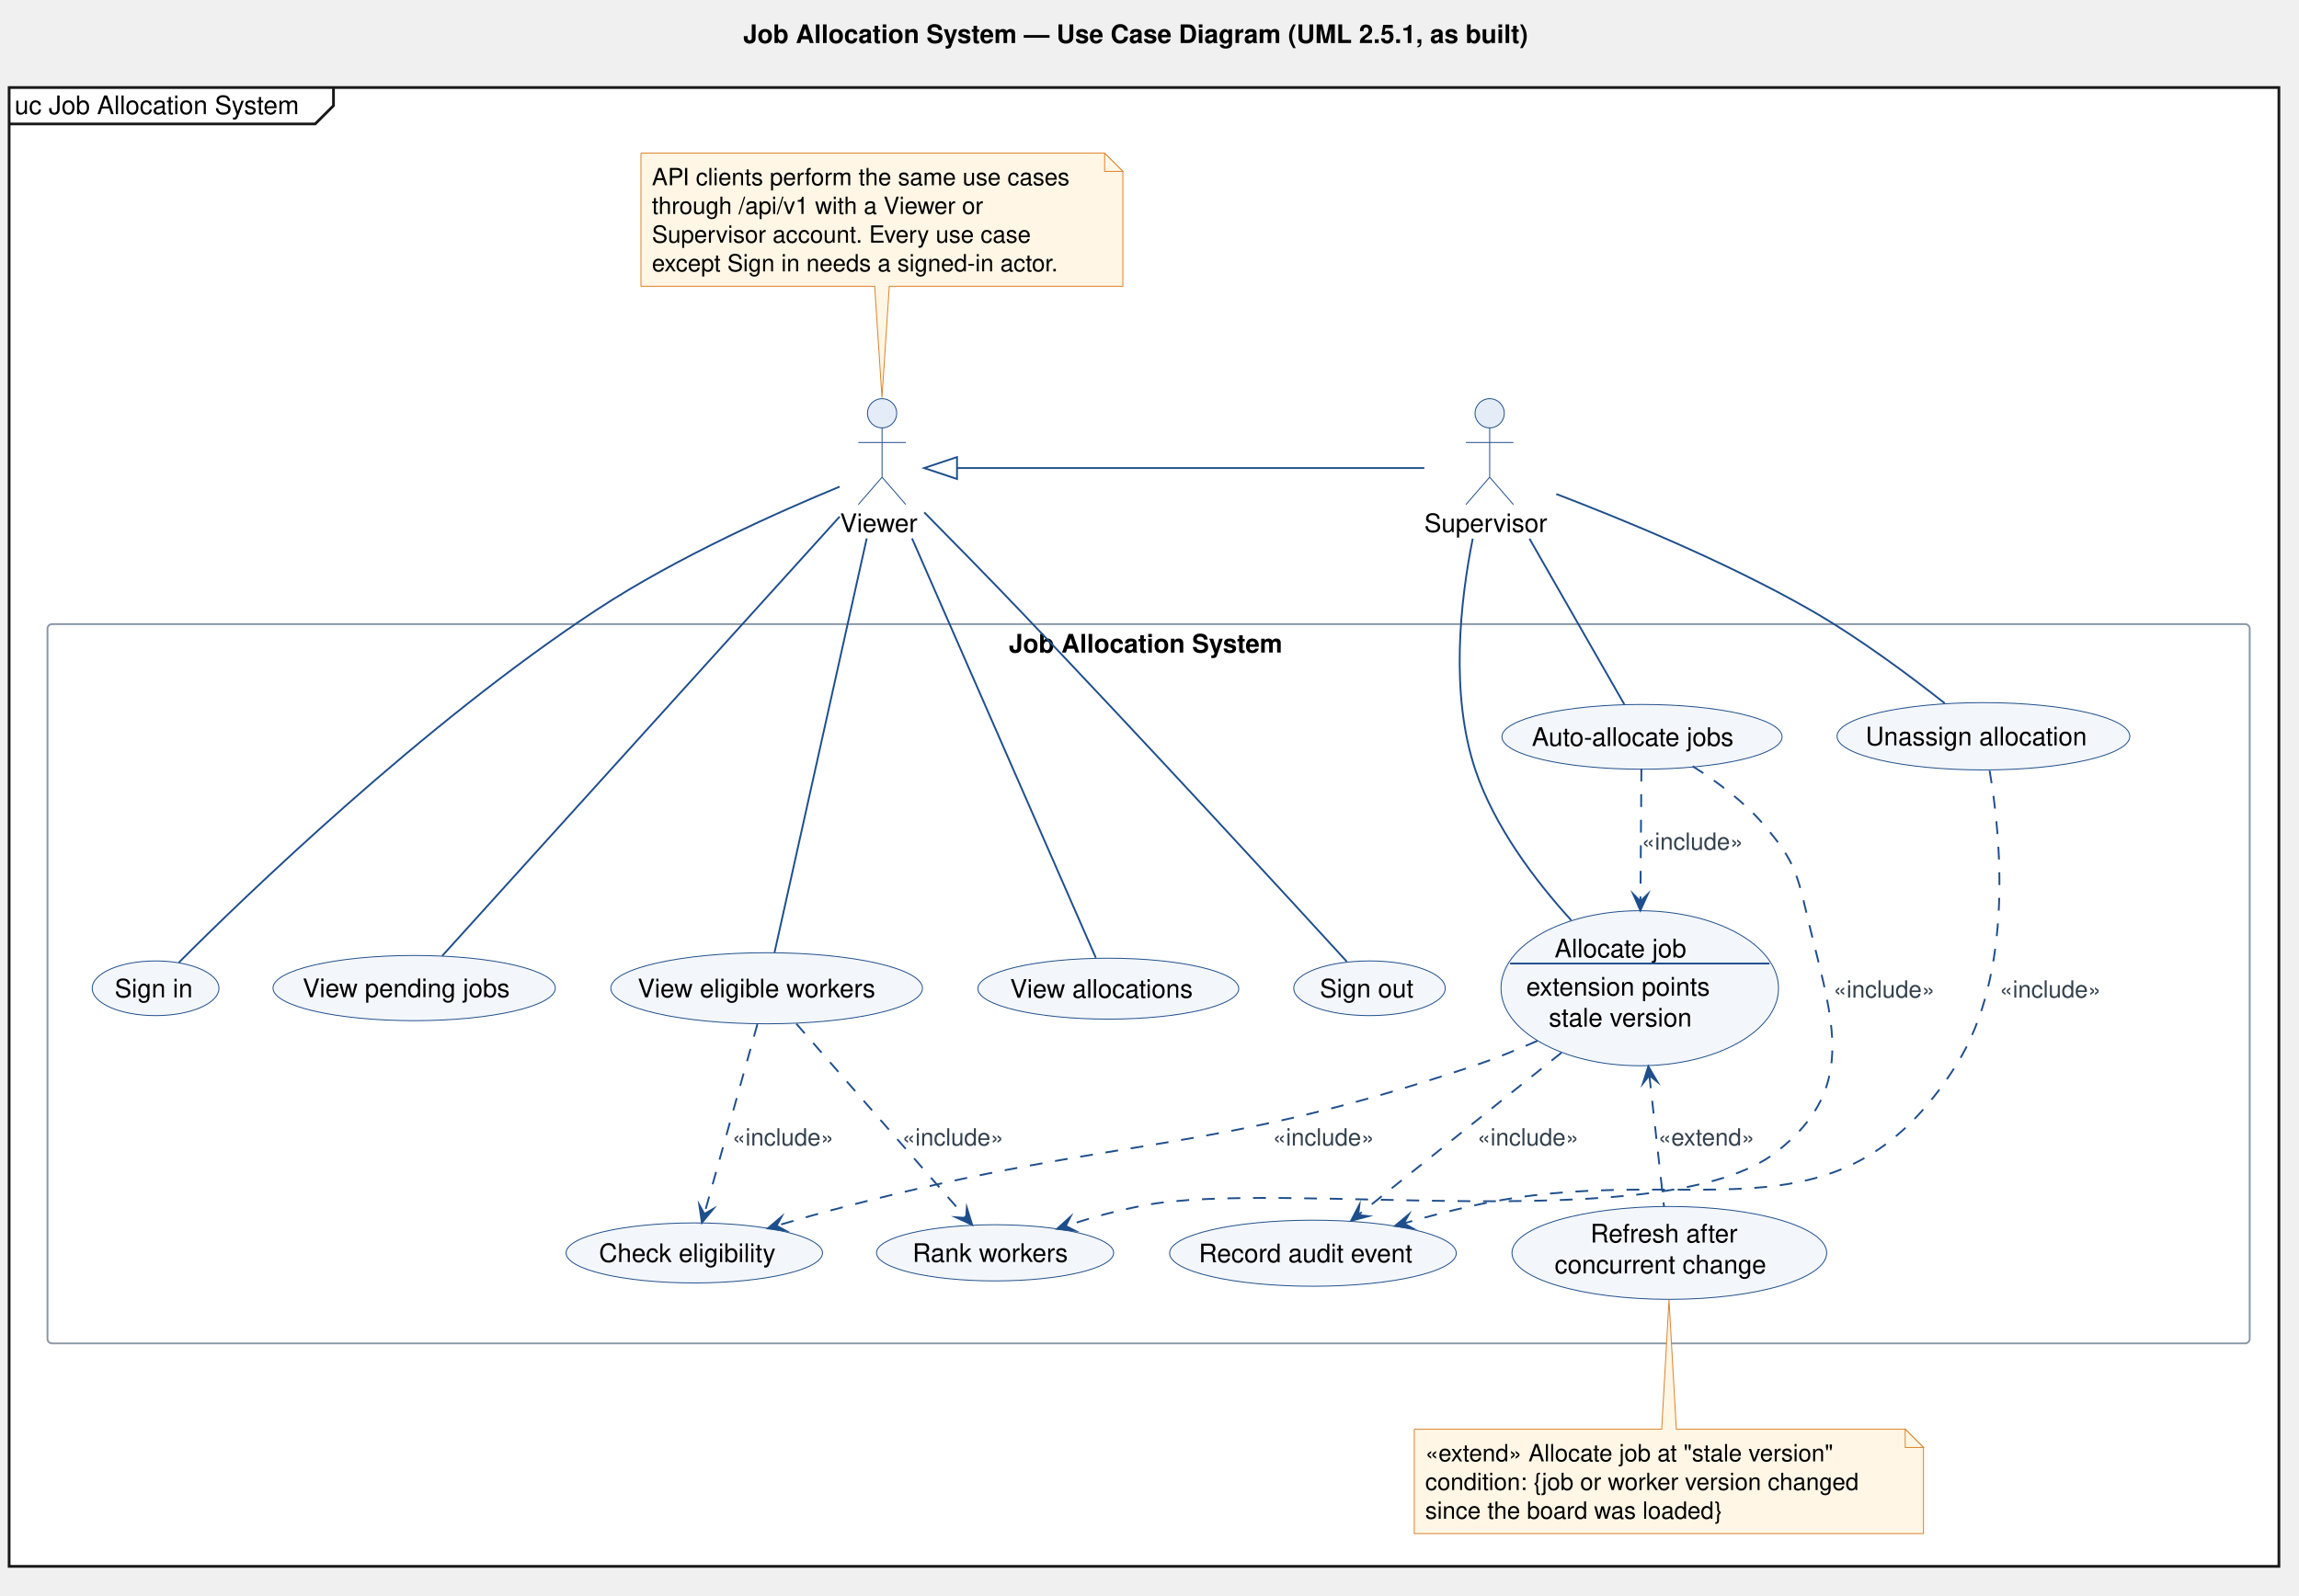
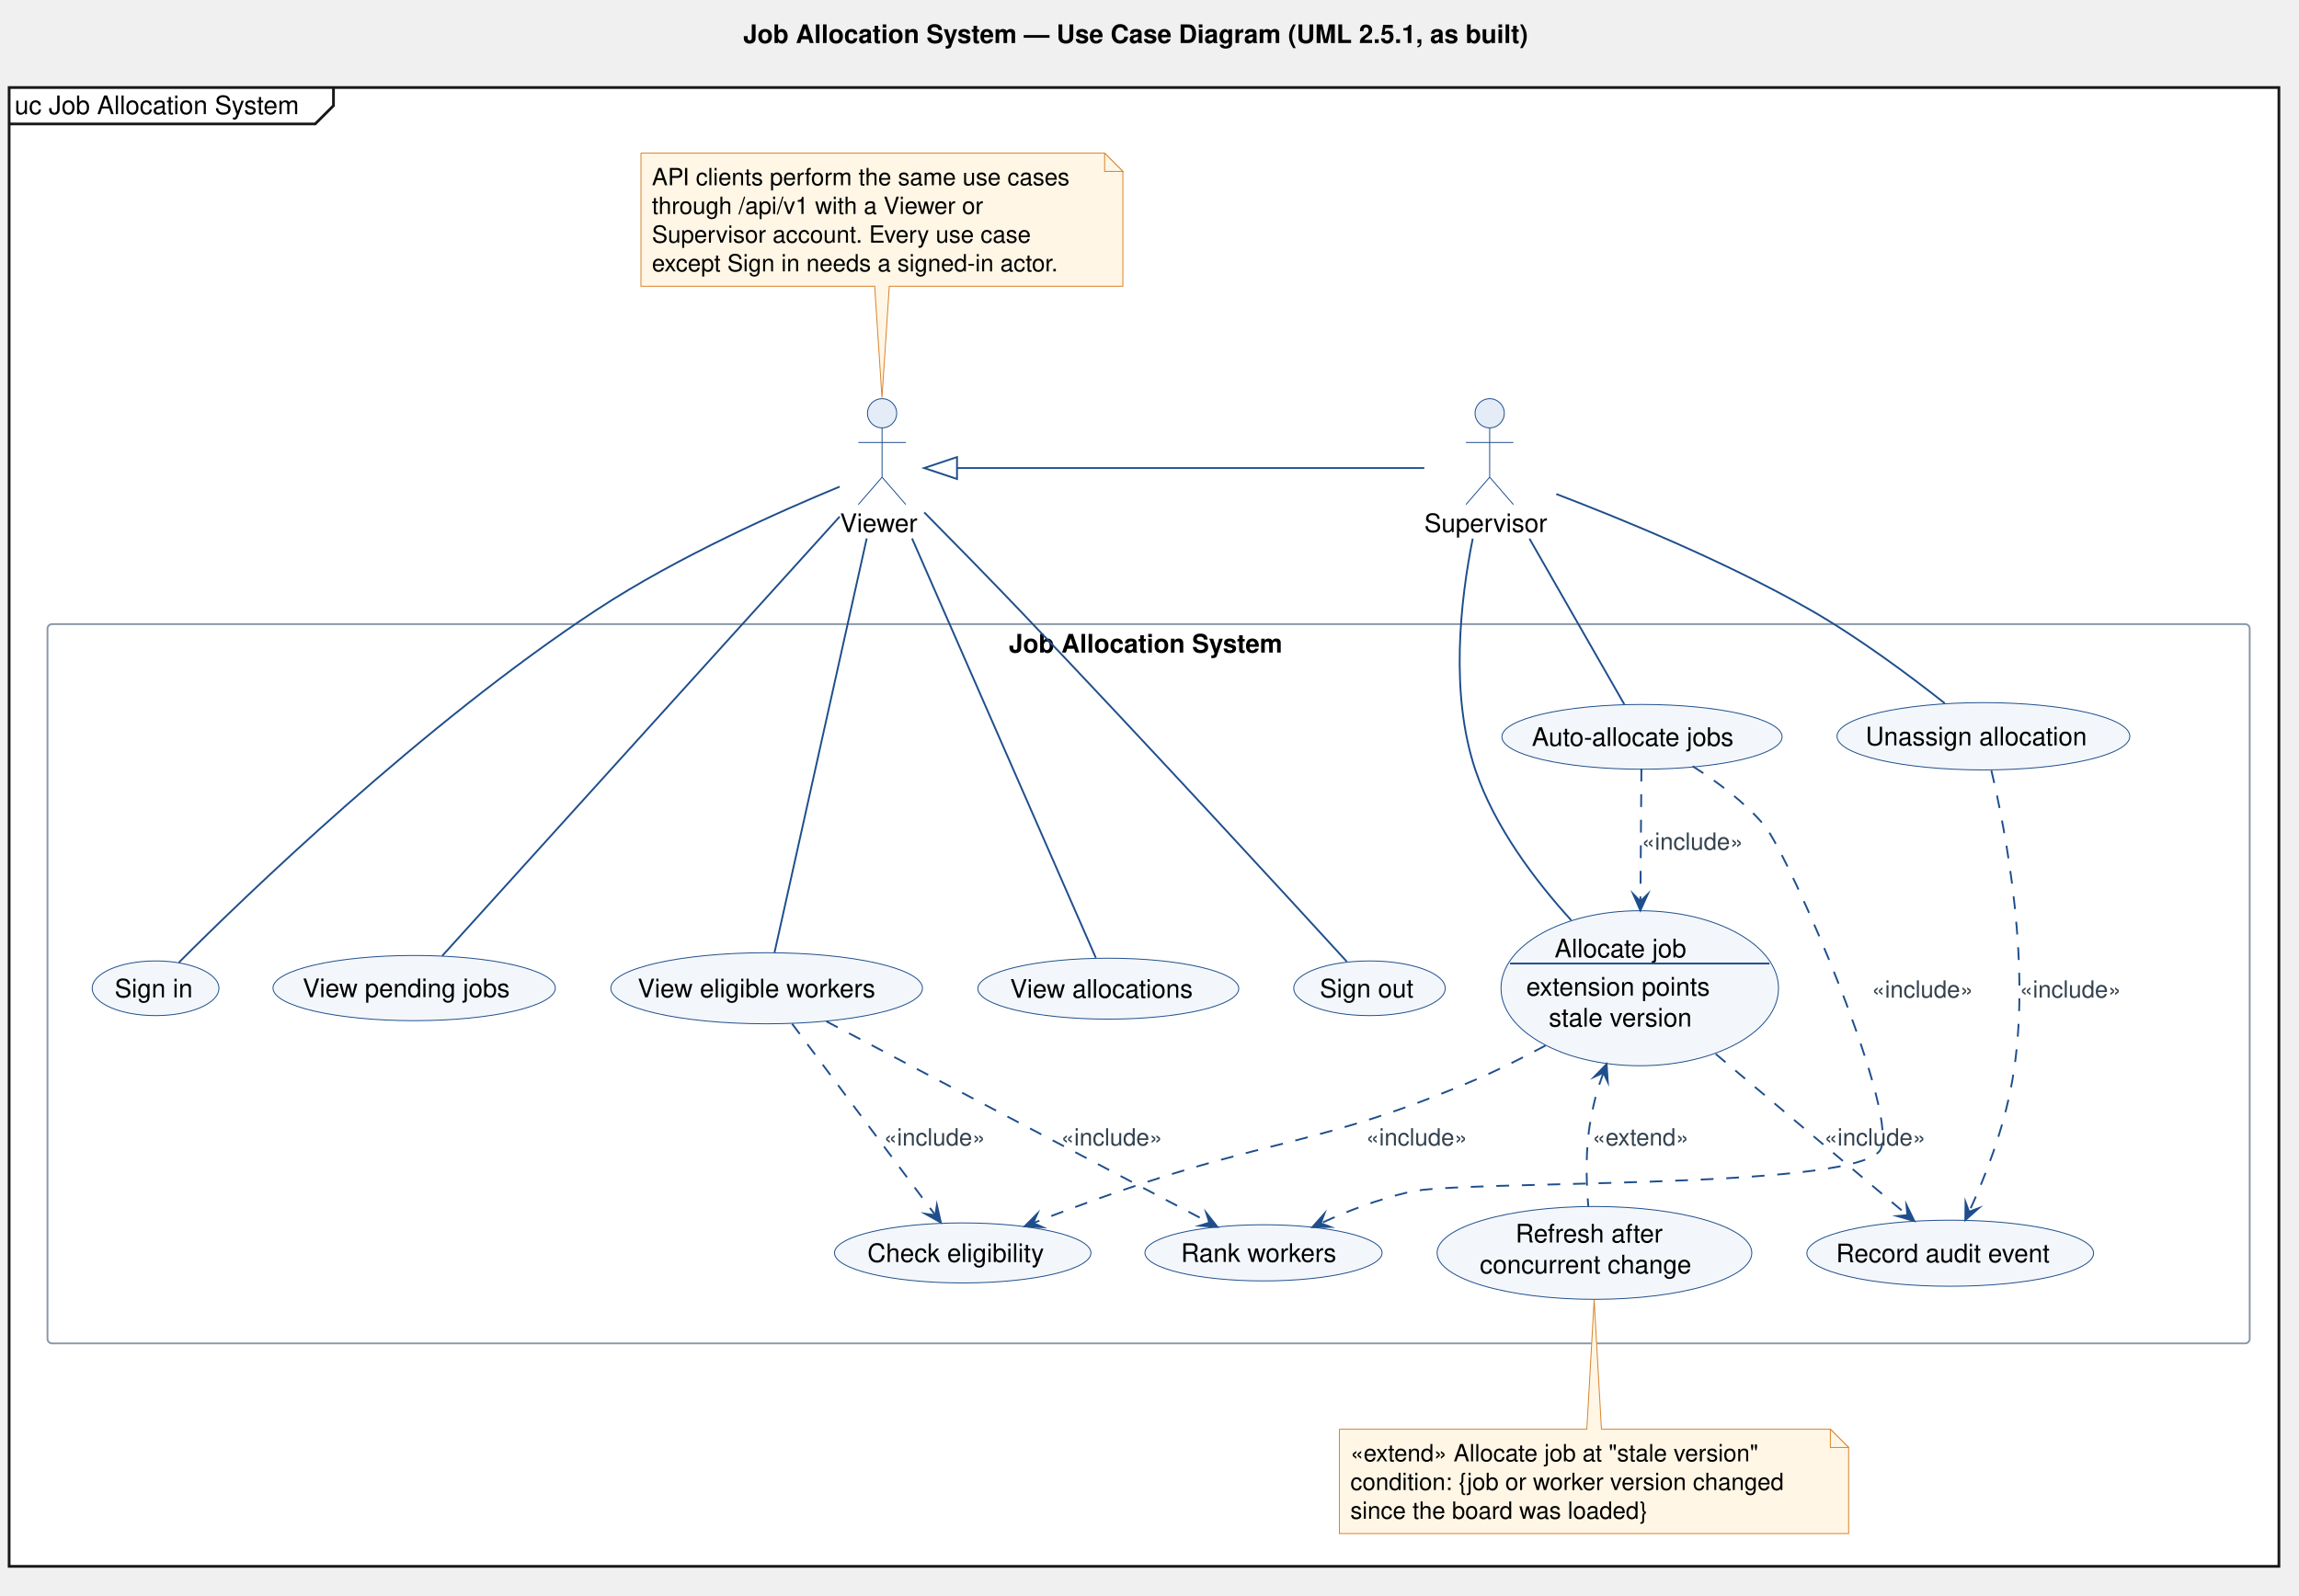
<svg xmlns="http://www.w3.org/2000/svg" version="1.1" data-diagram-type="DESCRIPTION" style="width:1259px;height:874px;background:#FFFFFF;" width="1259px" height="874px" viewBox="0 0 1259 874" zoomAndPan="magnify" preserveAspectRatio="none" contentStyleType="text/css">
  <defs />
  <g font-family="sans-serif" lengthAdjust="spacing">
    <g class="title" data-source-line="10">
      <text x="406.983" y="23.563" fill="#000" font-size="14" textLength="438.033" font-weight="700" font-family="Helvetica">Job Allocation System — Use Case Diagram (UML 2.5.1, as built)</text>
    </g>
    <rect x="5" y="47.939" width="1243" height="810.067" fill="#FFF" style="stroke:#181818;stroke-width:1.5;" />
    <path d="M182.624,47.939 L182.624,57.879 L172.624,67.879 L5,67.879" style="stroke:#181818;stroke-width:1.5;" fill="none" />
    <text x="8" y="62.502" fill="#000" font-size="14" textLength="167.624" font-family="Helvetica">uc Job Allocation System</text>
    <g class="cluster" data-qualified-name="Job Allocation System" id="ent0003" data-source-line="17">
      <rect x="26" y="341.879" width="1206" height="394" fill="#FFF" style="stroke:#8A97A6;stroke-width:1;" rx="2.5" ry="2.5" />
      <text x="552.441" y="357.441" fill="#000" font-size="14" textLength="153.118" font-weight="700" font-family="Helvetica">Job Allocation System</text>
    </g>
    <g class="entity" data-qualified-name="Job Allocation System.UC_LIST" id="ent0004" data-source-line="21">
      <ellipse cx="606.94" cy="541.567" rx="71.44" ry="16.688" fill="#F3F6FA" style="stroke:#1E4E8C;stroke-width:0.5;" />
      <text x="553.175" y="546.537" fill="#000" font-size="14" textLength="107.529" font-family="Helvetica">View allocations</text>
    </g>
    <g class="entity" data-qualified-name="Job Allocation System.UC_OUT" id="ent0005" data-source-line="22">
      <ellipse cx="749.981" cy="541.357" rx="41.481" ry="14.978" fill="#F3F6FA" style="stroke:#1E4E8C;stroke-width:0.5;" />
      <text x="722.771" y="546.327" fill="#000" font-size="14" textLength="54.421" font-family="Helvetica">Sign out</text>
    </g>
    <g class="entity" data-qualified-name="Job Allocation System.UC_IN" id="ent0006" data-source-line="23">
      <ellipse cx="85.2" cy="541.357" rx="34.7" ry="14.978" fill="#F3F6FA" style="stroke:#1E4E8C;stroke-width:0.5;" />
      <text x="62.785" y="546.327" fill="#000" font-size="14" textLength="44.83" font-family="Helvetica">Sign in</text>
    </g>
    <g class="entity" data-qualified-name="Job Allocation System.UC_JOBS" id="ent0007" data-source-line="24">
      <ellipse cx="226.807" cy="541.24" rx="77.307" ry="17.861" fill="#F3F6FA" style="stroke:#1E4E8C;stroke-width:0.5;" />
      <text x="165.749" y="546.21" fill="#000" font-size="14" textLength="122.117" font-family="Helvetica">View pending jobs</text>
    </g>
    <g class="entity" data-qualified-name="Job Allocation System.UC_ELIG" id="ent0008" data-source-line="25">
      <ellipse cx="419.834" cy="541.346" rx="85.334" ry="19.467" fill="#F3F6FA" style="stroke:#1E4E8C;stroke-width:0.5;" />
      <text x="349.226" y="546.316" fill="#000" font-size="14" textLength="141.217" font-family="Helvetica">View eligible workers</text>
    </g>
    <g class="entity" data-qualified-name="Job Allocation System.UC_ALLOC" id="ent0009" data-source-line="28">
      <ellipse cx="897.979" cy="541.332" rx="75.979" ry="42.453" fill="#F3F6FA" style="stroke:#1E4E8C;stroke-width:0.5;" />
      <text x="851.346" y="524.424" fill="#000" font-size="14" textLength="77.731" font-family="Helvetica">Allocate job</text>
      <line x1="826.963" y1="527.801" x2="968.995" y2="527.801" style="stroke:#1E4E8C;stroke-width:1;" />
      <text x="835.811" y="545.363" fill="#000" font-size="14" textLength="108.801" font-family="Helvetica">extension points</text>
      <text x="848.177" y="562.302" fill="#000" font-size="14" textLength="84.068" font-family="Helvetica">stale version</text>
    </g>
    <g class="entity" data-qualified-name="Job Allocation System.UC_AUTO" id="ent0010" data-source-line="29">
      <ellipse cx="899.216" cy="403.622" rx="76.716" ry="17.743" fill="#F3F6FA" style="stroke:#1E4E8C;stroke-width:0.5;" />
      <text x="838.878" y="408.592" fill="#000" font-size="14" textLength="120.675" font-family="Helvetica">Auto-allocate jobs</text>
    </g>
    <g class="entity" data-qualified-name="Job Allocation System.UC_UN" id="ent0011" data-source-line="30">
      <ellipse cx="1086.18" cy="403.315" rx="80.18" ry="18.436" fill="#F3F6FA" style="stroke:#1E4E8C;stroke-width:0.5;" />
      <text x="1021.656" y="408.285" fill="#000" font-size="14" textLength="129.049" font-family="Helvetica">Unassign allocation</text>
    </g>
-     <g class="entity" data-qualified-name="Job Allocation System.UC_CONFLICT" id="ent0012" data-source-line="31">
-       <ellipse cx="914.17" cy="686.315" rx="86.17" ry="25.436" fill="#F3F6FA" style="stroke:#1E4E8C;stroke-width:0.5;" />
-       <text x="870.946" y="680.586" fill="#000" font-size="14" textLength="86.447" font-family="Helvetica">Refresh after</text>
-       <text x="851.375" y="697.526" fill="#000" font-size="14" textLength="125.59" font-family="Helvetica">concurrent change</text>
+     <g class="entity" data-qualified-name="Job Allocation System.UC_RANK" id="ent0012" data-source-line="34">
+       <ellipse cx="691.936" cy="686.266" rx="64.936" ry="15.387" fill="#F3F6FA" style="stroke:#1E4E8C;stroke-width:0.5;" />
+       <text x="646.74" y="691.236" fill="#000" font-size="14" textLength="90.392" font-family="Helvetica">Rank workers</text>
    </g>
-     <g class="entity" data-qualified-name="Job Allocation System.UC_RANK" id="ent0013" data-source-line="34">
-       <ellipse cx="544.936" cy="686.266" rx="64.936" ry="15.387" fill="#F3F6FA" style="stroke:#1E4E8C;stroke-width:0.5;" />
-       <text x="499.74" y="691.236" fill="#000" font-size="14" textLength="90.392" font-family="Helvetica">Rank workers</text>
+     <g class="entity" data-qualified-name="Job Allocation System.UC_AUDIT" id="ent0013" data-source-line="35">
+       <ellipse cx="1068" cy="686.479" rx="78.5" ry="18.1" fill="#F3F6FA" style="stroke:#1E4E8C;stroke-width:0.5;" />
+       <text x="1005.495" y="691.449" fill="#000" font-size="14" textLength="125.009" font-family="Helvetica">Record audit event</text>
    </g>
-     <g class="entity" data-qualified-name="Job Allocation System.UC_CHECK" id="ent0014" data-source-line="35">
-       <ellipse cx="380.217" cy="686.322" rx="70.217" ry="16.443" fill="#F3F6FA" style="stroke:#1E4E8C;stroke-width:0.5;" />
-       <text x="328.018" y="691.292" fill="#000" font-size="14" textLength="104.398" font-family="Helvetica">Check eligibility</text>
+     <g class="entity" data-qualified-name="Job Allocation System.UC_CHECK" id="ent0014" data-source-line="36">
+       <ellipse cx="527.217" cy="686.322" rx="70.217" ry="16.443" fill="#F3F6FA" style="stroke:#1E4E8C;stroke-width:0.5;" />
+       <text x="475.018" y="691.292" fill="#000" font-size="14" textLength="104.398" font-family="Helvetica">Check eligibility</text>
    </g>
-     <g class="entity" data-qualified-name="Job Allocation System.UC_AUDIT" id="ent0015" data-source-line="36">
-       <ellipse cx="719" cy="686.479" rx="78.5" ry="18.1" fill="#F3F6FA" style="stroke:#1E4E8C;stroke-width:0.5;" />
-       <text x="656.495" y="691.449" fill="#000" font-size="14" textLength="125.009" font-family="Helvetica">Record audit event</text>
+     <g class="entity" data-qualified-name="Job Allocation System.UC_CONFLICT" id="ent0015" data-source-line="37">
+       <ellipse cx="873.17" cy="686.315" rx="86.17" ry="25.436" fill="#F3F6FA" style="stroke:#1E4E8C;stroke-width:0.5;" />
+       <text x="829.946" y="680.586" fill="#000" font-size="14" textLength="86.447" font-family="Helvetica">Refresh after</text>
+       <text x="810.375" y="697.526" fill="#000" font-size="14" textLength="125.59" font-family="Helvetica">concurrent change</text>
    </g>
    <g class="entity" data-qualified-name="V" id="ent0001" data-source-line="14">
      <ellipse cx="483.051" cy="226.379" rx="8" ry="8" fill="#E3ECF7" style="stroke:#1E4E8C;stroke-width:0.5;" />
      <path d="M483.051,234.379 L483.051,261.379 M470.051,242.379 L496.051,242.379 M483.051,261.379 L470.051,276.379 M483.051,261.379 L496.051,276.379" style="stroke:#1E4E8C;stroke-width:0.5;" fill="none" />
      <text x="460" y="291.441" fill="#000" font-size="14" textLength="46.102" font-family="Helvetica">Viewer</text>
    </g>
    <g class="entity" data-qualified-name="S" id="ent0002" data-source-line="15">
      <ellipse cx="815.79" cy="226.379" rx="8" ry="8" fill="#E3ECF7" style="stroke:#1E4E8C;stroke-width:0.5;" />
      <path d="M815.79,234.379 L815.79,261.379 M802.79,242.379 L828.79,242.379 M815.79,261.379 L802.79,276.379 M815.79,261.379 L828.79,276.379" style="stroke:#1E4E8C;stroke-width:0.5;" fill="none" />
      <text x="780" y="291.441" fill="#000" font-size="14" textLength="71.579" font-family="Helvetica">Supervisor</text>
    </g>
-     <g class="entity" data-qualified-name="GMN34" id="ent0035" data-source-line="62">
-       <path d="M774.5,782.879 L774.5,840.067 A0,0 0 0 0 774.5,840.067 L1053.354,840.067 A0,0 0 0 0 1053.354,840.067 L1053.354,792.879 L1043.354,782.879 L918,782.879 L914,711.979 L910,782.879 L774.5,782.879 A0,0 0 0 0 774.5,782.879" style="stroke:#D9822B;stroke-width:0.5;" fill="#FFF6E5" />
-       <path d="M1043.354,782.879 L1043.354,792.879 L1053.354,792.879 L1043.354,782.879" style="stroke:#D9822B;stroke-width:0.5;" fill="#FFF6E5" />
-       <text x="780.5" y="800.473" fill="#000" font-size="13" textLength="242.169" font-family="Helvetica">«extend» Allocate job at "stale version"</text>
-       <text x="780.5" y="816.202" fill="#000" font-size="13" textLength="257.854" font-family="Helvetica">condition: {job or worker version changed</text>
-       <text x="780.5" y="831.932" fill="#000" font-size="13" textLength="174.833" font-family="Helvetica">since the board was loaded}</text>
+     <g class="entity" data-qualified-name="GMN34" id="ent0035" data-source-line="63">
+       <path d="M733.5,782.879 L733.5,840.067 A0,0 0 0 0 733.5,840.067 L1012.354,840.067 A0,0 0 0 0 1012.354,840.067 L1012.354,792.879 L1002.354,782.879 L877,782.879 L873,711.979 L869,782.879 L733.5,782.879 A0,0 0 0 0 733.5,782.879" style="stroke:#D9822B;stroke-width:0.5;" fill="#FFF6E5" />
+       <path d="M1002.354,782.879 L1002.354,792.879 L1012.354,792.879 L1002.354,782.879" style="stroke:#D9822B;stroke-width:0.5;" fill="#FFF6E5" />
+       <text x="739.5" y="800.473" fill="#000" font-size="13" textLength="242.169" font-family="Helvetica">«extend» Allocate job at "stale version"</text>
+       <text x="739.5" y="816.202" fill="#000" font-size="13" textLength="257.854" font-family="Helvetica">condition: {job or worker version changed</text>
+       <text x="739.5" y="831.932" fill="#000" font-size="13" textLength="174.833" font-family="Helvetica">since the board was loaded}</text>
    </g>
-     <g class="entity" data-qualified-name="GMN37" id="ent0038" data-source-line="68">
+     <g class="entity" data-qualified-name="GMN37" id="ent0038" data-source-line="69">
      <path d="M351,83.879 L351,156.797 A0,0 0 0 0 351,156.797 L479,156.797 L483,217.779 L487,156.797 L614.925,156.797 A0,0 0 0 0 614.925,156.797 L614.925,93.879 L604.925,83.879 L351,83.879 A0,0 0 0 0 351,83.879" style="stroke:#D9822B;stroke-width:0.5;" fill="#FFF6E5" />
      <path d="M604.925,83.879 L604.925,93.879 L614.925,93.879 L604.925,83.879" style="stroke:#D9822B;stroke-width:0.5;" fill="#FFF6E5" />
      <text x="357" y="101.473" fill="#000" font-size="13" textLength="242.925" font-family="Helvetica">API clients perform the same use cases</text>
      <text x="357" y="117.202" fill="#000" font-size="13" textLength="195.152" font-family="Helvetica">through /api/v1 with a Viewer or</text>
      <text x="357" y="132.932" fill="#000" font-size="13" textLength="220.6" font-family="Helvetica">Supervisor account. Every use case</text>
      <text x="357" y="148.661" fill="#000" font-size="13" textLength="240.189" font-family="Helvetica">except Sign in needs a signed-in actor.</text>
    </g>
-     <g class="link" data-entity-1="ent0001" data-entity-2="ent0002" id="lnk17" data-source-line="40" data-link-type="extension">
+     <g class="link" data-entity-1="ent0001" data-entity-2="ent0002" id="lnk17" data-source-line="41" data-link-type="extension">
      <path d="M524.09,256.379 C615.39,256.379 688.69,256.379 779.98,256.379" style="stroke:#1E4E8C;stroke-width:1;" fill="none" id="V-backto-S" />
      <polygon points="506.09,256.379,524.09,262.379,524.09,250.379,506.09,256.379" fill="none" style="stroke:#1E4E8C;stroke-width:1;stroke-linejoin:miter;stroke-miterlimit:10;" />
    </g>
-     <g class="link" data-entity-1="ent0001" data-entity-2="ent0006" id="lnk18" data-source-line="42" data-link-type="association">
+     <g class="link" data-entity-1="ent0001" data-entity-2="ent0006" id="lnk18" data-source-line="43" data-link-type="association">
      <path d="M459.82,266.579 C428.47,279.509 371.37,304.729 327,333.879 C231.67,396.489 132.67,492.459 97.95,527.229" style="stroke:#1E4E8C;stroke-width:1;" fill="none" id="V-UC_IN" />
    </g>
-     <g class="link" data-entity-1="ent0001" data-entity-2="ent0007" id="lnk19" data-source-line="43" data-link-type="association">
+     <g class="link" data-entity-1="ent0001" data-entity-2="ent0007" id="lnk19" data-source-line="44" data-link-type="association">
      <path d="M459.83,282.989 C408.26,339.999 285.17,476.079 242.15,523.629" style="stroke:#1E4E8C;stroke-width:1;" fill="none" id="V-UC_JOBS" />
    </g>
-     <g class="link" data-entity-1="ent0001" data-entity-2="ent0008" id="lnk20" data-source-line="44" data-link-type="association">
+     <g class="link" data-entity-1="ent0001" data-entity-2="ent0008" id="lnk20" data-source-line="45" data-link-type="association">
      <path d="M474.63,294.959 C460.98,356.299 434.39,475.729 424.16,521.709" style="stroke:#1E4E8C;stroke-width:1;" fill="none" id="V-UC_ELIG" />
    </g>
-     <g class="link" data-entity-1="ent0001" data-entity-2="ent0004" id="lnk21" data-source-line="45" data-link-type="association">
+     <g class="link" data-entity-1="ent0001" data-entity-2="ent0004" id="lnk21" data-source-line="46" data-link-type="association">
      <path d="M499.47,294.959 C526.94,357.659 580.99,481.019 600.1,524.639" style="stroke:#1E4E8C;stroke-width:1;" fill="none" id="V-UC_LIST" />
    </g>
-     <g class="link" data-entity-1="ent0001" data-entity-2="ent0005" id="lnk22" data-source-line="46" data-link-type="association">
+     <g class="link" data-entity-1="ent0001" data-entity-2="ent0005" id="lnk22" data-source-line="47" data-link-type="association">
      <path d="M506.14,280.659 C521.05,295.739 540.79,315.849 558,333.879 C626.62,405.759 707.14,493.489 737.54,526.729" style="stroke:#1E4E8C;stroke-width:1;" fill="none" id="V-UC_OUT" />
    </g>
-     <g class="link" data-entity-1="ent0002" data-entity-2="ent0009" id="lnk23" data-source-line="47" data-link-type="association">
+     <g class="link" data-entity-1="ent0002" data-entity-2="ent0009" id="lnk23" data-source-line="48" data-link-type="association">
      <path d="M806.51,295.039 C799.7,329.099 793.95,380.149 808,421.879 C818.47,452.969 840.7,482.379 860.45,504.119" style="stroke:#1E4E8C;stroke-width:1;" fill="none" id="S-UC_ALLOC" />
    </g>
-     <g class="link" data-entity-1="ent0002" data-entity-2="ent0010" id="lnk24" data-source-line="48" data-link-type="association">
+     <g class="link" data-entity-1="ent0002" data-entity-2="ent0010" id="lnk24" data-source-line="49" data-link-type="association">
      <path d="M837.59,295.099 C854.4,324.469 876.93,363.819 889.5,385.779" style="stroke:#1E4E8C;stroke-width:1;" fill="none" id="S-UC_AUTO" />
    </g>
-     <g class="link" data-entity-1="ent0002" data-entity-2="ent0011" id="lnk25" data-source-line="49" data-link-type="association">
+     <g class="link" data-entity-1="ent0002" data-entity-2="ent0011" id="lnk25" data-source-line="50" data-link-type="association">
      <path d="M852.27,270.619 C888.43,284.429 945.06,307.669 991,333.879 C1017.85,349.189 1046.3,370.469 1064.99,385.229" style="stroke:#1E4E8C;stroke-width:1;" fill="none" id="S-UC_UN" />
    </g>
-     <g class="link" data-entity-1="ent0008" data-entity-2="ent0013" id="lnk26" data-source-line="51" data-link-type="dependency">
-       <path d="M436.09,560.779 C461.27,589.599 506.209,641.005 529.079,667.165" style="stroke:#1E4E8C;stroke-width:1;stroke-dasharray:7,7;" fill="none" id="UC_ELIG-to-UC_RANK" />
-       <polygon points="532.37,670.929,529.458,661.52,529.079,667.165,523.435,666.786,532.37,670.929" fill="#1E4E8C" style="stroke:#1E4E8C;stroke-width:1;stroke-linejoin:miter;stroke-miterlimit:10;" />
-       <text x="494" y="627.473" fill="#33414E" font-size="13" textLength="59.776" font-family="Helvetica">«include»</text>
+     <g class="link" data-entity-1="ent0008" data-entity-2="ent0012" id="lnk26" data-source-line="52" data-link-type="dependency">
+       <path d="M452.54,559.489 C507.39,588.329 612.695,643.682 662.255,669.742" style="stroke:#1E4E8C;stroke-width:1;stroke-dasharray:7,7;" fill="none" id="UC_ELIG-to-UC_RANK" />
+       <polygon points="666.68,672.069,660.576,664.34,662.255,669.742,656.853,671.421,666.68,672.069" fill="#1E4E8C" style="stroke:#1E4E8C;stroke-width:1;stroke-linejoin:miter;stroke-miterlimit:10;" />
+       <text x="581" y="627.473" fill="#33414E" font-size="13" textLength="59.776" font-family="Helvetica">«include»</text>
    </g>
-     <g class="link" data-entity-1="ent0008" data-entity-2="ent0014" id="lnk27" data-source-line="52" data-link-type="dependency">
-       <path d="M414.77,561.069 C406.81,589.539 393.138,638.424 385.718,664.934" style="stroke:#1E4E8C;stroke-width:1;stroke-dasharray:7,7;" fill="none" id="UC_ELIG-to-UC_CHECK" />
-       <polygon points="384.37,669.749,390.648,662.16,385.718,664.934,382.944,660.004,384.37,669.749" fill="#1E4E8C" style="stroke:#1E4E8C;stroke-width:1;stroke-linejoin:miter;stroke-miterlimit:10;" />
-       <text x="401" y="627.473" fill="#33414E" font-size="13" textLength="59.776" font-family="Helvetica">«include»</text>
+     <g class="link" data-entity-1="ent0008" data-entity-2="ent0014" id="lnk27" data-source-line="53" data-link-type="dependency">
+       <path d="M433.77,560.779 C454.99,589.149 492.324,639.046 512.254,665.676" style="stroke:#1E4E8C;stroke-width:1;stroke-dasharray:7,7;" fill="none" id="UC_ELIG-to-UC_CHECK" />
+       <polygon points="515.25,669.679,513.06,660.077,512.254,665.676,506.655,664.87,515.25,669.679" fill="#1E4E8C" style="stroke:#1E4E8C;stroke-width:1;stroke-linejoin:miter;stroke-miterlimit:10;" />
+       <text x="484" y="627.473" fill="#33414E" font-size="13" textLength="59.776" font-family="Helvetica">«include»</text>
    </g>
-     <g class="link" data-entity-1="ent0010" data-entity-2="ent0013" id="lnk28" data-source-line="53" data-link-type="dependency">
-       <path d="M926.92,419.729 C940.02,427.969 955.1,439.059 966,451.879 C981.06,469.599 983.75,476.219 989,498.879 C1002.33,556.449 1019.55,594.469 973,630.879 C912.04,678.559 701.97,645.609 626,660.379 C610.25,663.439 597.98,666.867 583.63,671.587" style="stroke:#1E4E8C;stroke-width:1;stroke-dasharray:7,7;" fill="none" id="UC_AUTO-to-UC_RANK" />
-       <polygon points="578.88,673.149,588.679,674.137,583.63,671.587,586.18,666.537,578.88,673.149" fill="#1E4E8C" style="stroke:#1E4E8C;stroke-width:1;stroke-linejoin:miter;stroke-miterlimit:10;" />
-       <text x="1004" y="546.473" fill="#33414E" font-size="13" textLength="59.776" font-family="Helvetica">«include»</text>
+     <g class="link" data-entity-1="ent0010" data-entity-2="ent0012" id="lnk28" data-source-line="54" data-link-type="dependency">
+       <path d="M926.92,419.729 C940.02,427.969 955.1,439.059 966,451.879 C979.66,467.939 1043.26,615.349 1029,630.879 C1009.62,651.989 799.87,646.189 772,652.879 C753.63,657.289 738.522,663.159 723.282,670.089" style="stroke:#1E4E8C;stroke-width:1;stroke-dasharray:7,7;" fill="none" id="UC_AUTO-to-UC_RANK" />
+       <polygon points="718.73,672.159,728.578,672.075,723.282,670.089,725.267,664.792,718.73,672.159" fill="#1E4E8C" style="stroke:#1E4E8C;stroke-width:1;stroke-linejoin:miter;stroke-miterlimit:10;" />
+       <text x="1025" y="546.473" fill="#33414E" font-size="13" textLength="59.776" font-family="Helvetica">«include»</text>
    </g>
-     <g class="link" data-entity-1="ent0010" data-entity-2="ent0009" id="lnk29" data-source-line="54" data-link-type="dependency">
+     <g class="link" data-entity-1="ent0010" data-entity-2="ent0009" id="lnk29" data-source-line="55" data-link-type="dependency">
      <path d="M898.88,421.059 C898.74,440.279 898.536,467.579 898.346,493.729" style="stroke:#1E4E8C;stroke-width:1;stroke-dasharray:7,7;" fill="none" id="UC_AUTO-to-UC_ALLOC" />
      <polygon points="898.31,498.729,902.375,489.758,898.346,493.729,894.375,489.7,898.31,498.729" fill="#1E4E8C" style="stroke:#1E4E8C;stroke-width:1;stroke-linejoin:miter;stroke-miterlimit:10;" />
      <text x="899" y="465.473" fill="#33414E" font-size="13" textLength="59.776" font-family="Helvetica">«include»</text>
    </g>
-     <g class="link" data-entity-1="ent0009" data-entity-2="ent0014" id="lnk30" data-source-line="55" data-link-type="dependency">
-       <path d="M841.94,570.139 C830.55,575.149 818.52,580.009 807,583.879 C659.35,633.459 615.8,621.379 465,660.379 C450.41,664.149 439.322,667.272 425.282,671.452" style="stroke:#1E4E8C;stroke-width:1;stroke-dasharray:7,7;" fill="none" id="UC_ALLOC-to-UC_CHECK" />
-       <polygon points="420.49,672.879,430.257,674.145,425.282,671.452,427.974,666.477,420.49,672.879" fill="#1E4E8C" style="stroke:#1E4E8C;stroke-width:1;stroke-linejoin:miter;stroke-miterlimit:10;" />
-       <text x="697" y="627.473" fill="#33414E" font-size="13" textLength="59.776" font-family="Helvetica">«include»</text>
+     <g class="link" data-entity-1="ent0009" data-entity-2="ent0014" id="lnk30" data-source-line="56" data-link-type="dependency">
+       <path d="M846.41,572.699 C833.76,579.499 820.08,586.339 807,591.879 C723.38,627.299 697.78,623.089 612,652.879 C595.13,658.739 581.259,663.934 565.809,669.954" style="stroke:#1E4E8C;stroke-width:1;stroke-dasharray:7,7;" fill="none" id="UC_ALLOC-to-UC_CHECK" />
+       <polygon points="561.15,671.769,570.988,672.228,565.809,669.954,568.084,664.774,561.15,671.769" fill="#1E4E8C" style="stroke:#1E4E8C;stroke-width:1;stroke-linejoin:miter;stroke-miterlimit:10;" />
+       <text x="748" y="627.473" fill="#33414E" font-size="13" textLength="59.776" font-family="Helvetica">«include»</text>
    </g>
-     <g class="link" data-entity-1="ent0009" data-entity-2="ent0015" id="lnk31" data-source-line="56" data-link-type="dependency">
-       <path d="M855.13,576.629 C818.72,605.719 771.936,643.088 743.816,665.558" style="stroke:#1E4E8C;stroke-width:1;stroke-dasharray:7,7;" fill="none" id="UC_ALLOC-to-UC_AUDIT" />
-       <polygon points="739.91,668.679,749.438,666.185,743.816,665.558,744.444,659.936,739.91,668.679" fill="#1E4E8C" style="stroke:#1E4E8C;stroke-width:1;stroke-linejoin:miter;stroke-miterlimit:10;" />
-       <text x="809" y="627.473" fill="#33414E" font-size="13" textLength="59.776" font-family="Helvetica">«include»</text>
+     <g class="link" data-entity-1="ent0009" data-entity-2="ent0013" id="lnk31" data-source-line="57" data-link-type="dependency">
+       <path d="M939.59,577.359 C974.19,606.469 1018.084,643.39 1044.524,665.63" style="stroke:#1E4E8C;stroke-width:1;stroke-dasharray:7,7;" fill="none" id="UC_ALLOC-to-UC_AUDIT" />
+       <polygon points="1048.35,668.849,1044.037,659.994,1044.524,665.63,1038.888,666.117,1048.35,668.849" fill="#1E4E8C" style="stroke:#1E4E8C;stroke-width:1;stroke-linejoin:miter;stroke-miterlimit:10;" />
+       <text x="999" y="627.473" fill="#33414E" font-size="13" textLength="59.776" font-family="Helvetica">«include»</text>
    </g>
-     <g class="link" data-entity-1="ent0011" data-entity-2="ent0015" id="lnk32" data-source-line="57" data-link-type="dependency">
-       <path d="M1089.56,422.129 C1095.44,456.399 1103.49,532.829 1071,583.879 C1005.4,686.929 926.25,633.869 807,660.379 C792.89,663.519 782.496,666.2 768.766,670.14" style="stroke:#1E4E8C;stroke-width:1;stroke-dasharray:7,7;" fill="none" id="UC_UN-to-UC_AUDIT" />
-       <polygon points="763.96,671.519,773.714,672.881,768.766,670.14,771.508,665.192,763.96,671.519" fill="#1E4E8C" style="stroke:#1E4E8C;stroke-width:1;stroke-linejoin:miter;stroke-miterlimit:10;" />
-       <text x="1095" y="546.473" fill="#33414E" font-size="13" textLength="59.776" font-family="Helvetica">«include»</text>
+     <g class="link" data-entity-1="ent0011" data-entity-2="ent0013" id="lnk32" data-source-line="58" data-link-type="dependency">
+       <path d="M1090.54,422.089 C1098.44,455.519 1112.88,530.099 1102,591.879 C1097.12,619.609 1086.749,645.382 1078.349,663.752" style="stroke:#1E4E8C;stroke-width:1;stroke-dasharray:7,7;" fill="none" id="UC_UN-to-UC_AUDIT" />
+       <polygon points="1076.27,668.299,1083.65,661.777,1078.349,663.752,1076.375,658.451,1076.27,668.299" fill="#1E4E8C" style="stroke:#1E4E8C;stroke-width:1;stroke-linejoin:miter;stroke-miterlimit:10;" />
+       <text x="1106" y="546.473" fill="#33414E" font-size="13" textLength="59.776" font-family="Helvetica">«include»</text>
    </g>
-     <g class="link" data-entity-1="ent0009" data-entity-2="ent0012" id="lnk33" data-source-line="58" data-link-type="dependency">
-       <path d="M903.227,589.098 C906.017,613.988 908.9,639.779 911.25,660.819" style="stroke:#1E4E8C;stroke-width:1;stroke-dasharray:7,7;" fill="none" id="UC_ALLOC-backto-UC_CONFLICT" />
-       <polygon points="902.67,584.129,899.697,593.518,903.227,589.098,907.648,592.627,902.67,584.129" fill="#1E4E8C" style="stroke:#1E4E8C;stroke-width:1;stroke-linejoin:miter;stroke-miterlimit:10;" />
-       <text x="908" y="627.473" fill="#33414E" font-size="13" textLength="57.294" font-family="Helvetica">«extend»</text>
+     <g class="link" data-entity-1="ent0009" data-entity-2="ent0015" id="lnk33" data-source-line="59" data-link-type="dependency">
+       <path d="M878.102,587.561 C874.442,597.501 872.88,603.569 871,613.879 C868.19,629.269 868.63,646.829 869.8,660.699" style="stroke:#1E4E8C;stroke-width:1;stroke-dasharray:7,7;" fill="none" id="UC_ALLOC-backto-UC_CONFLICT" />
+       <polygon points="879.83,582.869,872.967,589.932,878.102,587.561,880.474,592.697,879.83,582.869" fill="#1E4E8C" style="stroke:#1E4E8C;stroke-width:1;stroke-linejoin:miter;stroke-miterlimit:10;" />
+       <text x="872" y="627.473" fill="#33414E" font-size="13" textLength="57.294" font-family="Helvetica">«extend»</text>
    </g>
  </g>
</svg>
